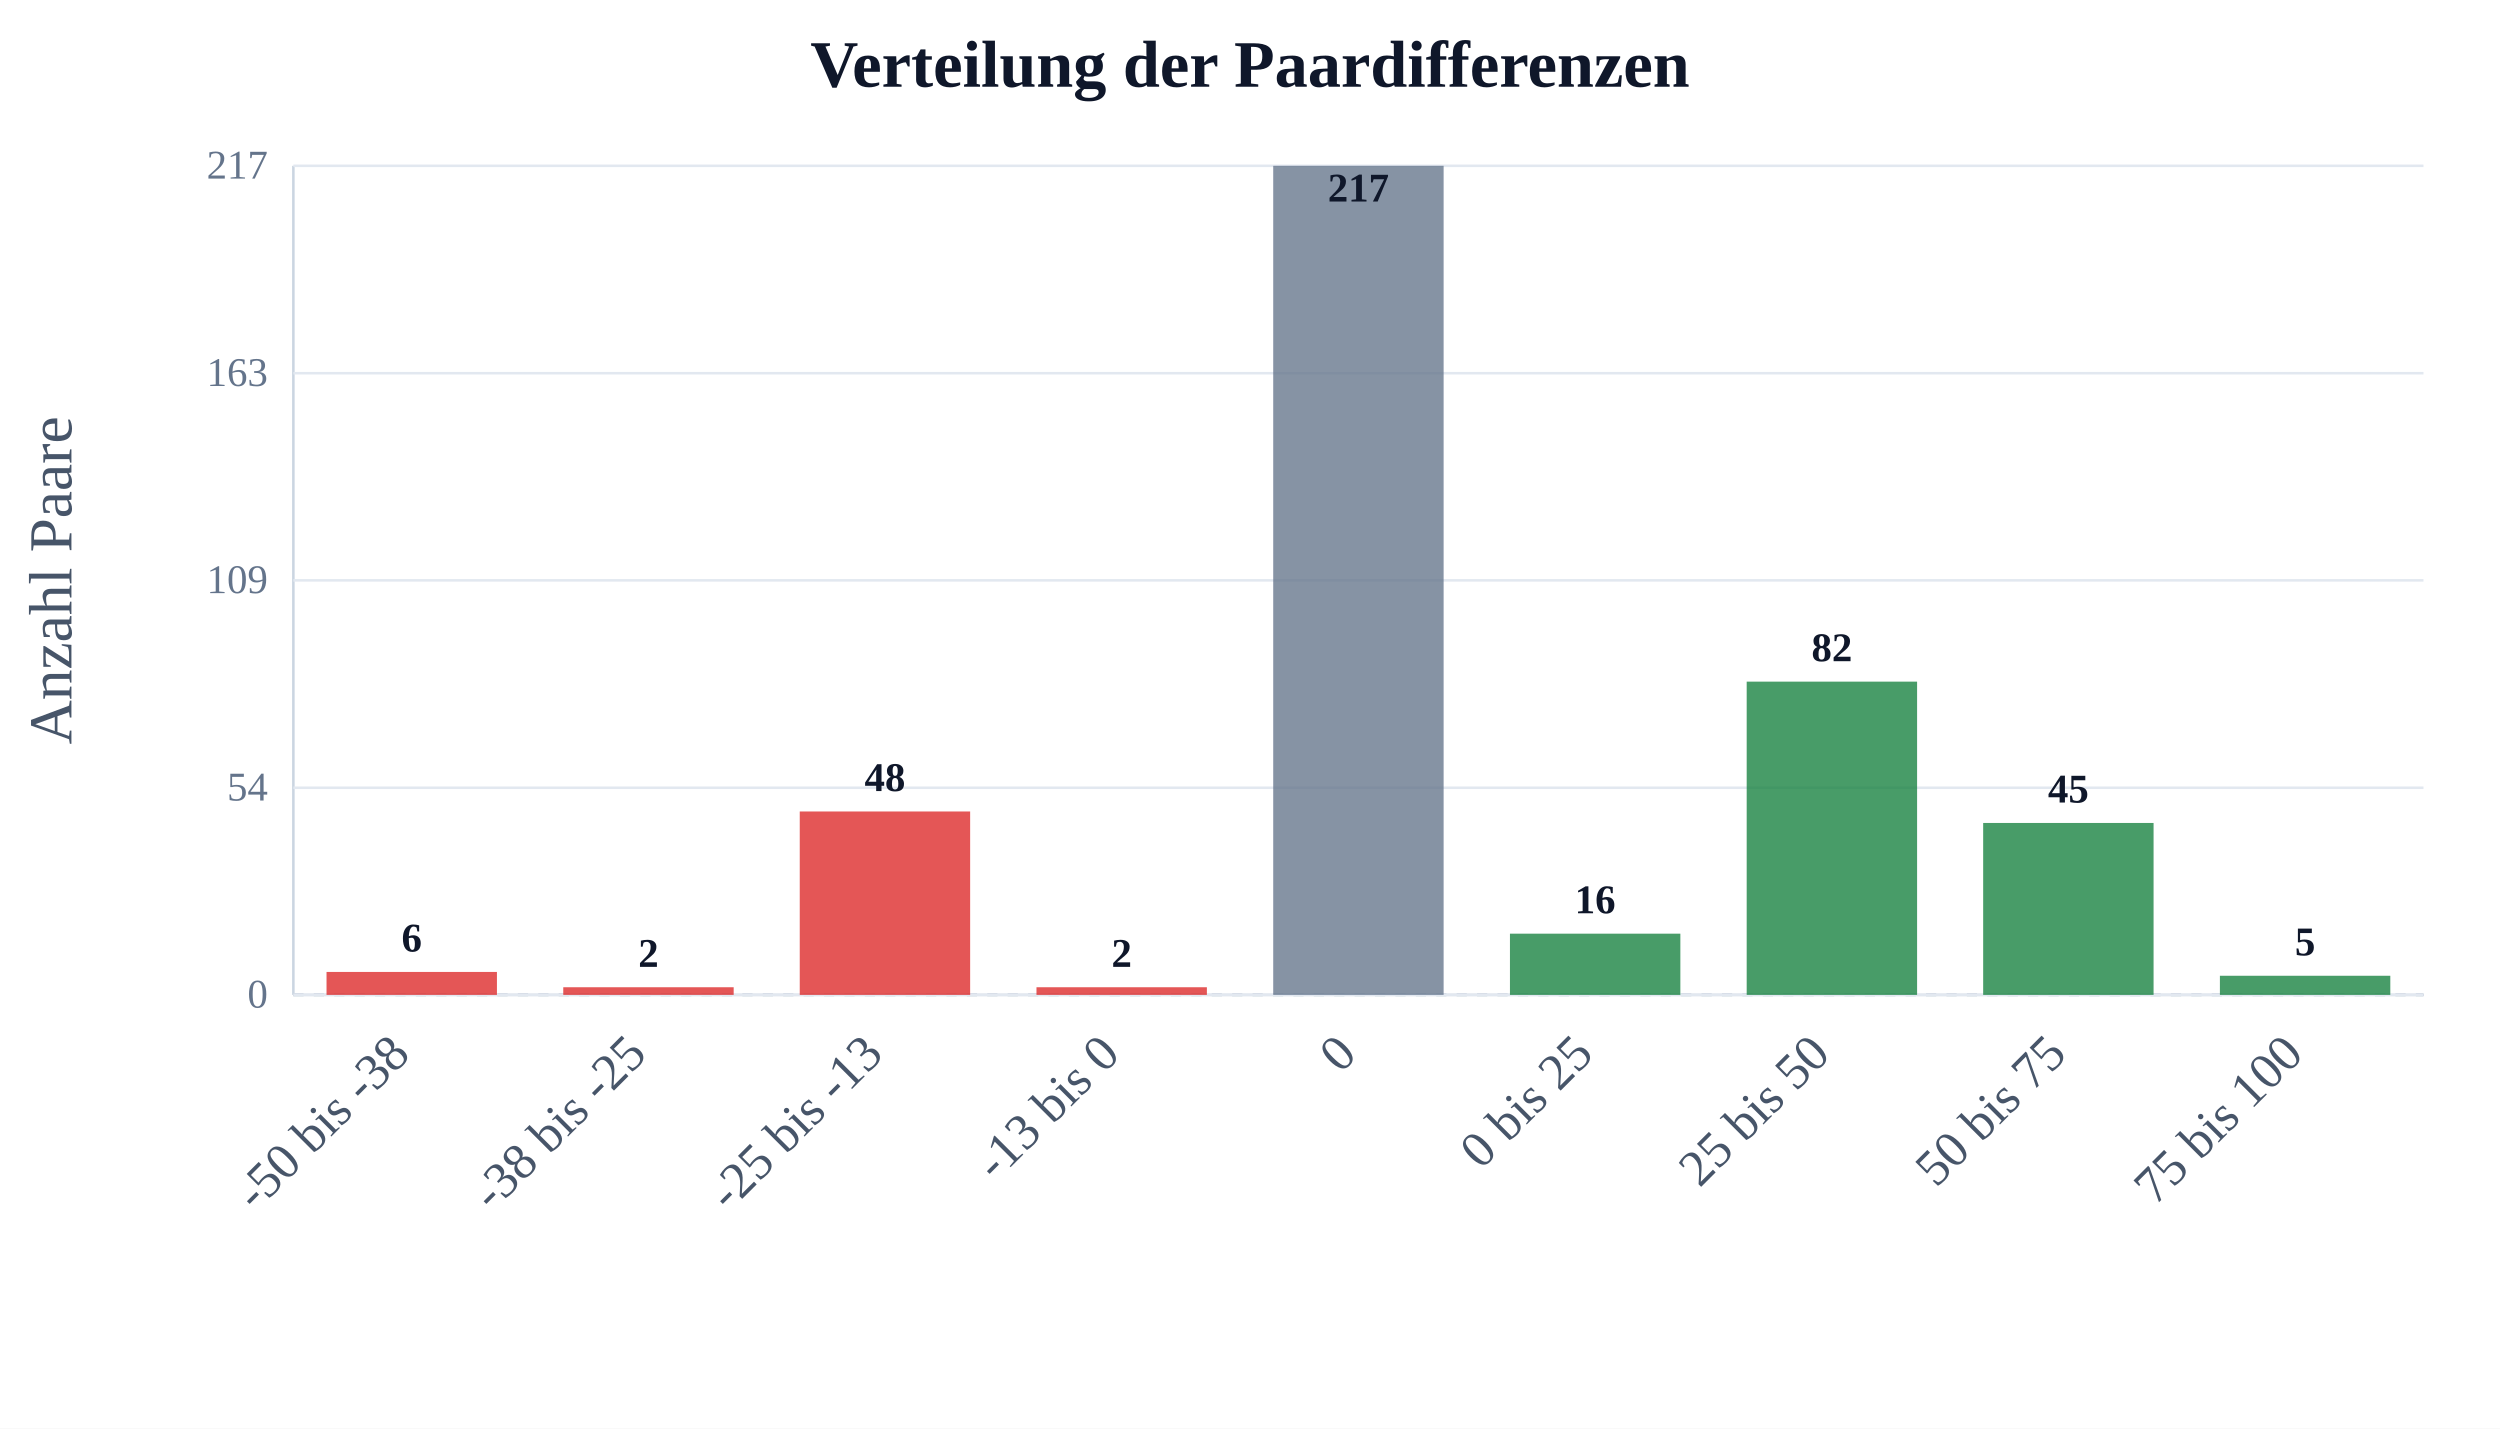
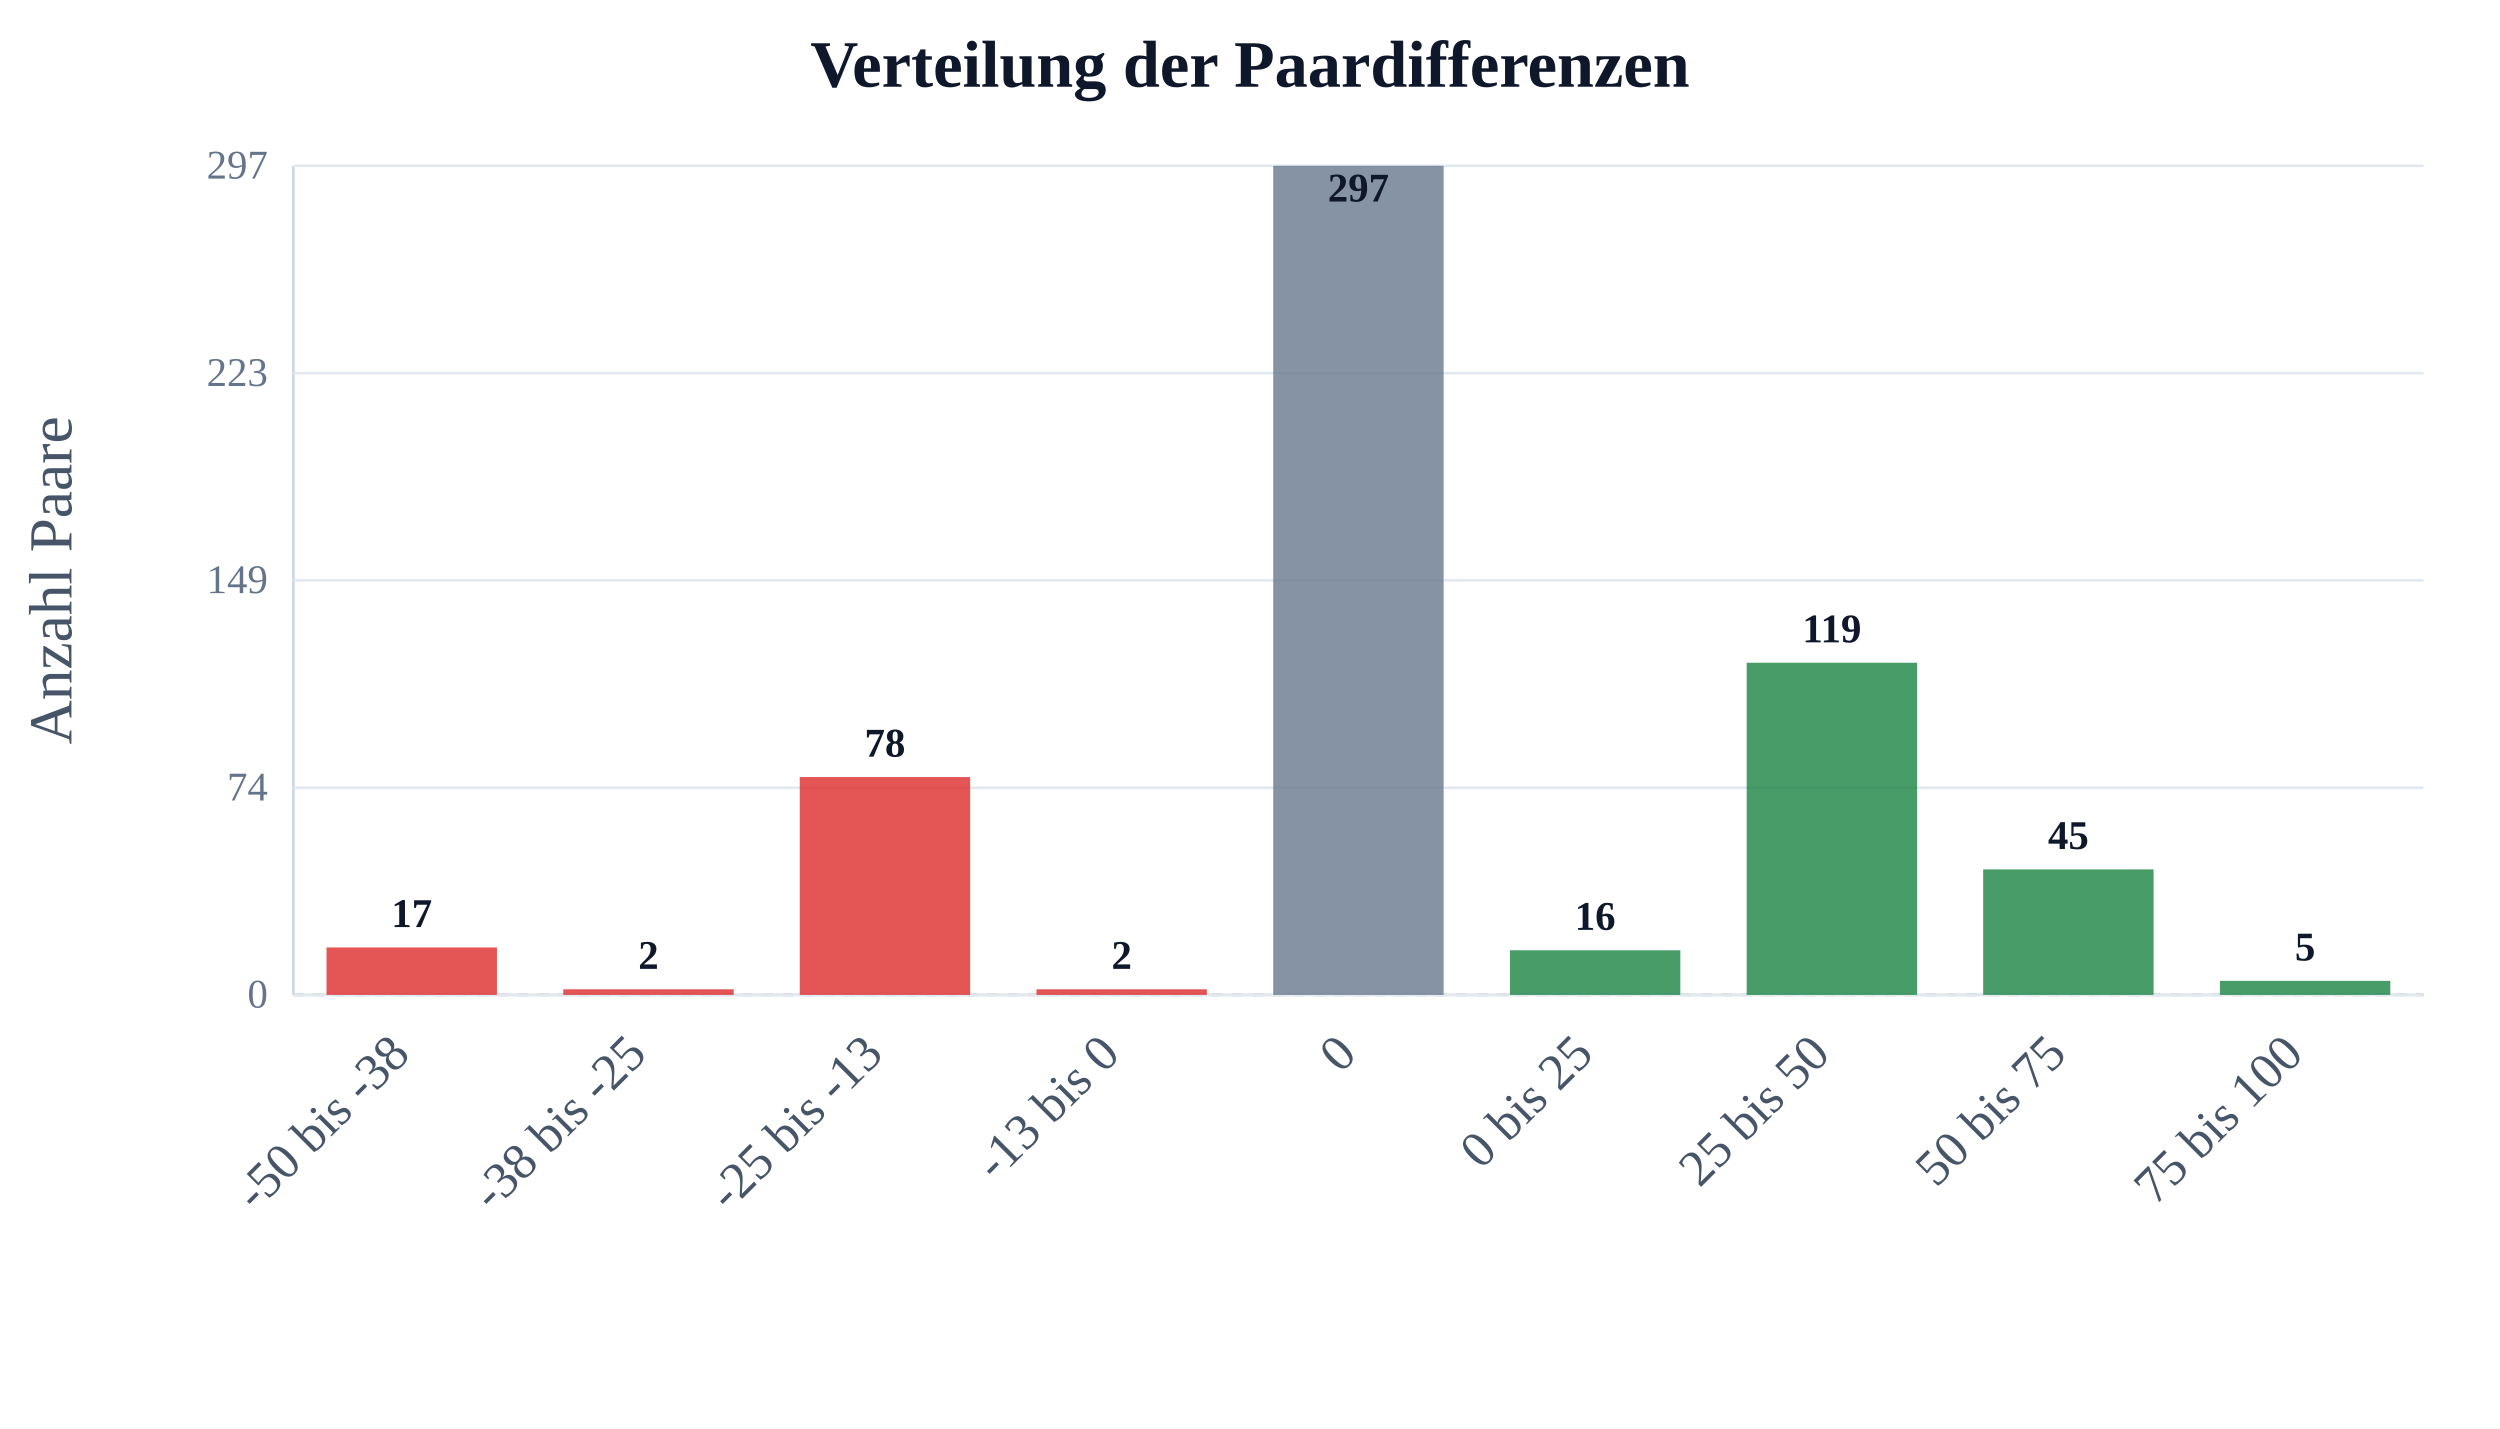
<svg xmlns="http://www.w3.org/2000/svg" width="980" height="560" viewBox="0 0 980 560" role="img" aria-label="Verteilung der Paardifferenzen">
  <rect width="100%" height="100%" fill="white" />
  <text x="490" y="34" text-anchor="middle" font-size="26" font-weight="700" fill="#0f172a">Verteilung der Paardifferenzen</text>
  <text x="28" y="227.5" transform="rotate(-90 28 227.5)" text-anchor="middle" font-size="24" fill="#475569">Anzahl Paare</text>
  <line x1="115" y1="390.0" x2="950" y2="390.0" stroke="#94a3b8" stroke-dasharray="4 4" />
  <line x1="115" y1="65" x2="115" y2="390" stroke="#cbd5e1" />
  <line x1="115" y1="390" x2="950" y2="390" stroke="#cbd5e1" />
  <line x1="115" y1="390.0" x2="950" y2="390.0" stroke="#e2e8f0" />
  <text x="105" y="395.0" text-anchor="end" font-size="16" fill="#64748b">0</text>
  <line x1="115" y1="308.8" x2="950" y2="308.8" stroke="#e2e8f0" />
-   <text x="105" y="313.8" text-anchor="end" font-size="16" fill="#64748b">54</text>
+   <text x="105" y="313.8" text-anchor="end" font-size="16" fill="#64748b">74</text>
  <line x1="115" y1="227.5" x2="950" y2="227.5" stroke="#e2e8f0" />
-   <text x="105" y="232.5" text-anchor="end" font-size="16" fill="#64748b">109</text>
+   <text x="105" y="232.5" text-anchor="end" font-size="16" fill="#64748b">149</text>
  <line x1="115" y1="146.3" x2="950" y2="146.3" stroke="#e2e8f0" />
-   <text x="105" y="151.3" text-anchor="end" font-size="16" fill="#64748b">163</text>
+   <text x="105" y="151.3" text-anchor="end" font-size="16" fill="#64748b">223</text>
  <line x1="115" y1="65.0" x2="950" y2="65.0" stroke="#e2e8f0" />
-   <text x="105" y="70.0" text-anchor="end" font-size="16" fill="#64748b">217</text>
-   <rect x="128.0" y="381.0" width="66.8" height="9.0" fill="#dc2626" opacity="0.78" />
-   <text x="161.4" y="373.0" text-anchor="middle" font-size="16" font-weight="700" fill="#0f172a">6</text>
-   <rect x="220.8" y="387.0" width="66.8" height="3.0" fill="#dc2626" opacity="0.78" />
-   <text x="254.2" y="379.0" text-anchor="middle" font-size="16" font-weight="700" fill="#0f172a">2</text>
-   <rect x="313.5" y="318.1" width="66.8" height="71.9" fill="#dc2626" opacity="0.78" />
-   <text x="346.9" y="310.1" text-anchor="middle" font-size="16" font-weight="700" fill="#0f172a">48</text>
-   <rect x="406.3" y="387.0" width="66.8" height="3.0" fill="#dc2626" opacity="0.78" />
-   <text x="439.7" y="379.0" text-anchor="middle" font-size="16" font-weight="700" fill="#0f172a">2</text>
+   <text x="105" y="70.0" text-anchor="end" font-size="16" fill="#64748b">297</text>
+   <rect x="128.0" y="371.4" width="66.8" height="18.6" fill="#dc2626" opacity="0.78" />
+   <text x="161.4" y="363.4" text-anchor="middle" font-size="16" font-weight="700" fill="#0f172a">17</text>
+   <rect x="220.8" y="387.8" width="66.8" height="2.2" fill="#dc2626" opacity="0.78" />
+   <text x="254.2" y="379.8" text-anchor="middle" font-size="16" font-weight="700" fill="#0f172a">2</text>
+   <rect x="313.5" y="304.6" width="66.8" height="85.4" fill="#dc2626" opacity="0.78" />
+   <text x="346.9" y="296.6" text-anchor="middle" font-size="16" font-weight="700" fill="#0f172a">78</text>
+   <rect x="406.3" y="387.8" width="66.8" height="2.2" fill="#dc2626" opacity="0.78" />
+   <text x="439.7" y="379.8" text-anchor="middle" font-size="16" font-weight="700" fill="#0f172a">2</text>
  <rect x="499.1" y="65.0" width="66.8" height="325.0" fill="#64748b" opacity="0.78" />
-   <text x="532.5" y="79.0" text-anchor="middle" font-size="16" font-weight="700" fill="#0f172a">217</text>
-   <rect x="591.9" y="366.0" width="66.8" height="24.0" fill="#15803d" opacity="0.78" />
-   <text x="625.3" y="358.0" text-anchor="middle" font-size="16" font-weight="700" fill="#0f172a">16</text>
-   <rect x="684.7" y="267.2" width="66.8" height="122.8" fill="#15803d" opacity="0.78" />
-   <text x="718.1" y="259.2" text-anchor="middle" font-size="16" font-weight="700" fill="#0f172a">82</text>
-   <rect x="777.4" y="322.6" width="66.8" height="67.4" fill="#15803d" opacity="0.78" />
-   <text x="810.8" y="314.6" text-anchor="middle" font-size="16" font-weight="700" fill="#0f172a">45</text>
-   <rect x="870.2" y="382.5" width="66.8" height="7.5" fill="#15803d" opacity="0.78" />
-   <text x="903.6" y="374.5" text-anchor="middle" font-size="16" font-weight="700" fill="#0f172a">5</text>
+   <text x="532.5" y="79.0" text-anchor="middle" font-size="16" font-weight="700" fill="#0f172a">297</text>
+   <rect x="591.9" y="372.5" width="66.8" height="17.5" fill="#15803d" opacity="0.78" />
+   <text x="625.3" y="364.5" text-anchor="middle" font-size="16" font-weight="700" fill="#0f172a">16</text>
+   <rect x="684.7" y="259.8" width="66.8" height="130.2" fill="#15803d" opacity="0.78" />
+   <text x="718.1" y="251.8" text-anchor="middle" font-size="16" font-weight="700" fill="#0f172a">119</text>
+   <rect x="777.4" y="340.8" width="66.8" height="49.2" fill="#15803d" opacity="0.78" />
+   <text x="810.8" y="332.8" text-anchor="middle" font-size="16" font-weight="700" fill="#0f172a">45</text>
+   <rect x="870.2" y="384.5" width="66.8" height="5.5" fill="#15803d" opacity="0.78" />
+   <text x="903.6" y="376.5" text-anchor="middle" font-size="16" font-weight="700" fill="#0f172a">5</text>
  <text x="161.4" y="414.0" transform="rotate(-45 161.4 414.0)" font-size="20" text-anchor="end" fill="#475569">-50 bis -38</text>
  <text x="254.2" y="414.0" transform="rotate(-45 254.2 414.0)" font-size="20" text-anchor="end" fill="#475569">-38 bis -25</text>
  <text x="346.9" y="414.0" transform="rotate(-45 346.9 414.0)" font-size="20" text-anchor="end" fill="#475569">-25 bis -13</text>
  <text x="439.7" y="414.0" transform="rotate(-45 439.7 414.0)" font-size="20" text-anchor="end" fill="#475569">-13 bis 0</text>
  <text x="532.5" y="414.0" transform="rotate(-45 532.5 414.0)" font-size="20" text-anchor="end" fill="#475569">0</text>
  <text x="625.3" y="414.0" transform="rotate(-45 625.3 414.0)" font-size="20" text-anchor="end" fill="#475569">0 bis 25</text>
  <text x="718.1" y="414.0" transform="rotate(-45 718.1 414.0)" font-size="20" text-anchor="end" fill="#475569">25 bis 50</text>
  <text x="810.8" y="414.0" transform="rotate(-45 810.8 414.0)" font-size="20" text-anchor="end" fill="#475569">50 bis 75</text>
  <text x="903.6" y="414.0" transform="rotate(-45 903.6 414.0)" font-size="20" text-anchor="end" fill="#475569">75 bis 100</text>
</svg>
